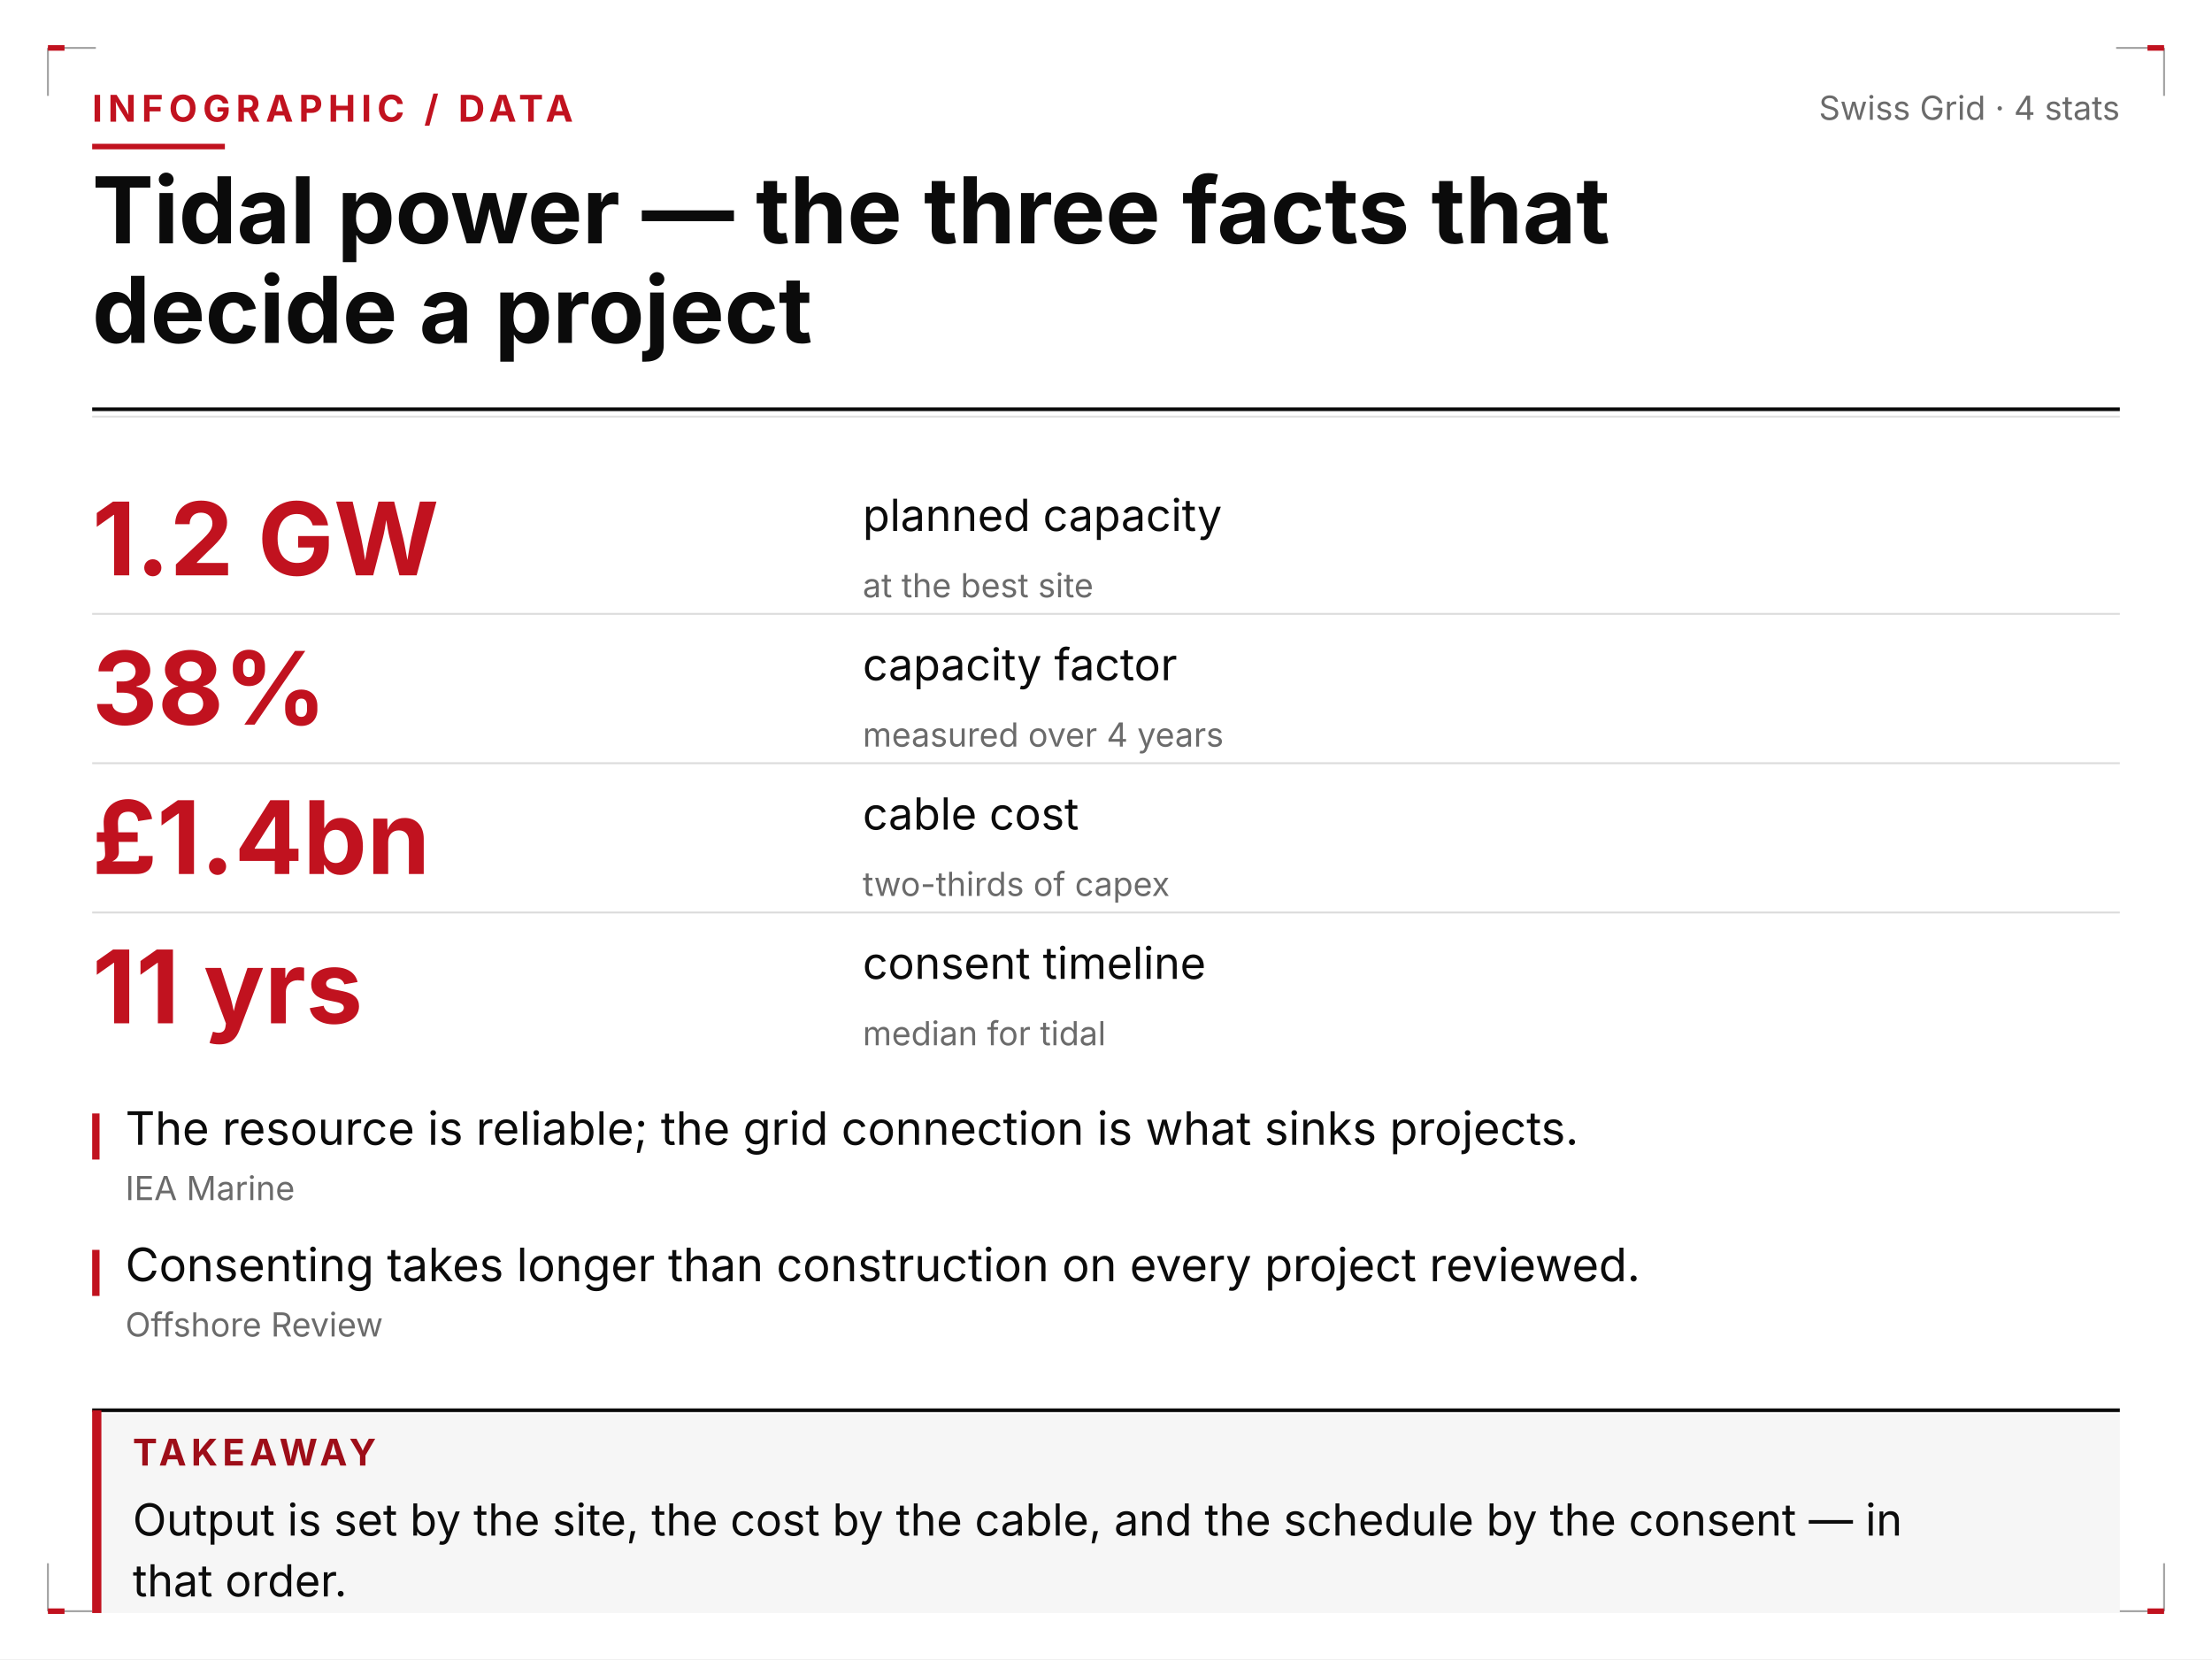
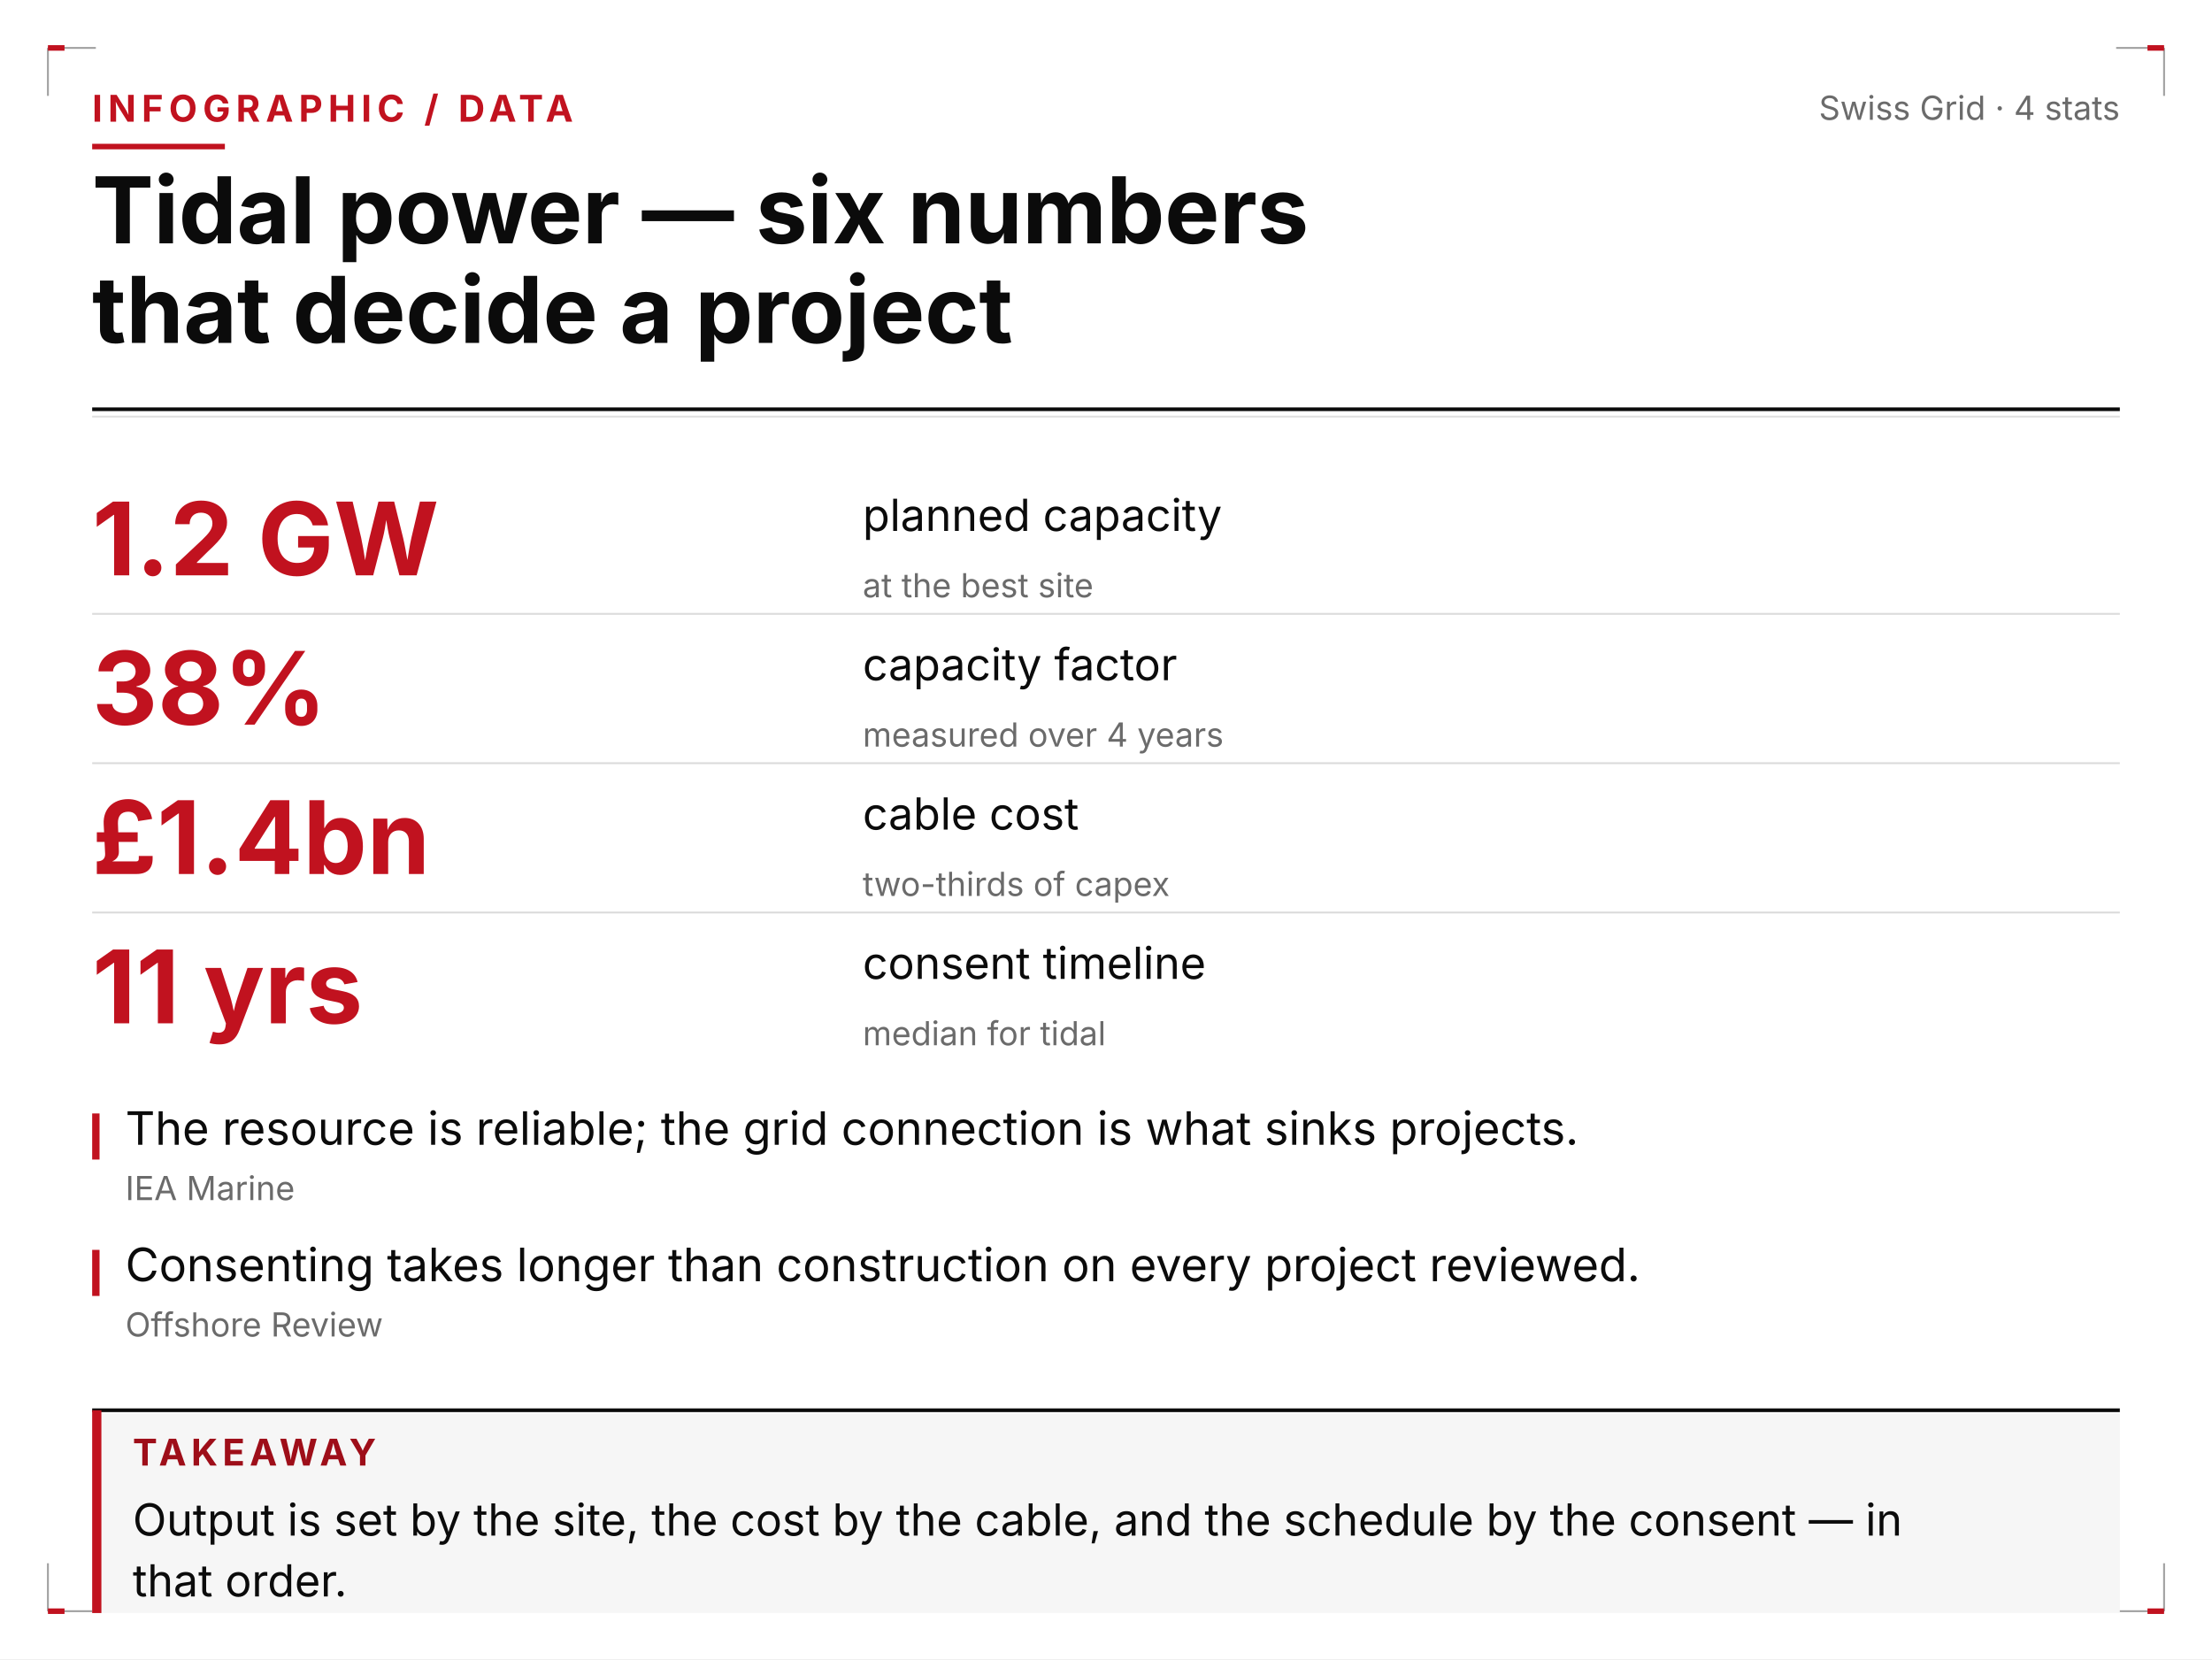
<svg xmlns="http://www.w3.org/2000/svg" width="1200" height="900" viewBox="0 0 1200 900" role="img" aria-labelledby="gfx-title gfx-desc" data-template="infographic" data-preset="swiss" data-detail="standard">
  <defs />
  <rect x="0.0" y="0.0" width="1200.0" height="900.0" fill="#ffffff" />
  <line x1="26.0" y1="26.0" x2="52.0" y2="26.0" stroke="#6b6b6b" stroke-width="1" opacity="0.65" />
  <line x1="26.0" y1="26.0" x2="26.0" y2="52.0" stroke="#6b6b6b" stroke-width="1" opacity="0.65" />
  <line x1="26.0" y1="26.0" x2="35.0" y2="26.0" stroke="#c1121f" stroke-width="3" />
  <line x1="1174.0" y1="26.0" x2="1148.0" y2="26.0" stroke="#6b6b6b" stroke-width="1" opacity="0.65" />
  <line x1="1174.0" y1="26.0" x2="1174.0" y2="52.0" stroke="#6b6b6b" stroke-width="1" opacity="0.65" />
  <line x1="1174.0" y1="26.0" x2="1165.0" y2="26.0" stroke="#c1121f" stroke-width="3" />
  <line x1="26.0" y1="874.0" x2="52.0" y2="874.0" stroke="#6b6b6b" stroke-width="1" opacity="0.65" />
  <line x1="26.0" y1="874.0" x2="26.0" y2="848.0" stroke="#6b6b6b" stroke-width="1" opacity="0.65" />
  <line x1="26.0" y1="874.0" x2="35.0" y2="874.0" stroke="#c1121f" stroke-width="3" />
  <line x1="1174.0" y1="874.0" x2="1148.0" y2="874.0" stroke="#6b6b6b" stroke-width="1" opacity="0.65" />
  <line x1="1174.0" y1="874.0" x2="1174.0" y2="848.0" stroke="#6b6b6b" stroke-width="1" opacity="0.65" />
  <line x1="1174.0" y1="874.0" x2="1165.0" y2="874.0" stroke="#c1121f" stroke-width="3" />
  <text x="50.0" y="66.0" font-family="'Inter var','Inter','DejaVu Sans','Helvetica Neue',Arial,sans-serif" font-size="20" font-weight="700" fill="#c1121f" letter-spacing="3">INFOGRAPHIC / DATA</text>
  <rect x="50.0" y="78.0" width="72.0" height="3.0" fill="#c1121f" />
  <text x="1150.0" y="65.0" font-family="'Inter var','Inter','DejaVu Sans','Helvetica Neue',Arial,sans-serif" font-size="18" font-weight="400" fill="#6b6b6b" text-anchor="end">Swiss Grid · 4 stats</text>
-   <text x="50.0" y="132.0" font-family="'Inter var','Inter','DejaVu Sans','Helvetica Neue',Arial,sans-serif" font-size="50" font-weight="700" fill="#0b0b0b">Tidal power — the three facts that</text>
-   <text x="50.0" y="186.0" font-family="'Inter var','Inter','DejaVu Sans','Helvetica Neue',Arial,sans-serif" font-size="50" font-weight="700" fill="#0b0b0b">decide a project</text>
+   <text x="50.0" y="132.0" font-family="'Inter var','Inter','DejaVu Sans','Helvetica Neue',Arial,sans-serif" font-size="50" font-weight="700" fill="#0b0b0b">Tidal power — six numbers</text>
+   <text x="50.0" y="186.0" font-family="'Inter var','Inter','DejaVu Sans','Helvetica Neue',Arial,sans-serif" font-size="50" font-weight="700" fill="#0b0b0b">that decide a project</text>
  <line x1="50.0" y1="222.0" x2="1150.0" y2="222.0" stroke="#0b0b0b" stroke-width="2" />
  <line x1="50.0" y1="226.0" x2="1150.0" y2="226.0" stroke="#e0e0e0" stroke-width="1" />
  <text x="50.0" y="312.1" font-family="'Inter var','Inter','DejaVu Sans','Helvetica Neue',Arial,sans-serif" font-size="55" font-weight="700" fill="#c1121f">1.2 GW</text>
  <text x="468.0" y="288.0" font-family="'Inter var','Inter','DejaVu Sans','Helvetica Neue',Arial,sans-serif" font-size="24" font-weight="400" fill="#0b0b0b">planned capacity</text>
  <text x="468.0" y="324.0" font-family="'Inter var','Inter','DejaVu Sans','Helvetica Neue',Arial,sans-serif" font-size="18" font-weight="400" fill="#6b6b6b">at the best site</text>
  <line x1="50.0" y1="333.0" x2="1150.0" y2="333.0" stroke="#dbdbdb" stroke-width="1" />
  <text x="50.0" y="393.1" font-family="'Inter var','Inter','DejaVu Sans','Helvetica Neue',Arial,sans-serif" font-size="55" font-weight="700" fill="#c1121f">38%</text>
  <text x="468.0" y="369.0" font-family="'Inter var','Inter','DejaVu Sans','Helvetica Neue',Arial,sans-serif" font-size="24" font-weight="400" fill="#0b0b0b">capacity factor</text>
  <text x="468.0" y="405.0" font-family="'Inter var','Inter','DejaVu Sans','Helvetica Neue',Arial,sans-serif" font-size="18" font-weight="400" fill="#6b6b6b">measured over 4 years</text>
  <line x1="50.0" y1="414.0" x2="1150.0" y2="414.0" stroke="#dbdbdb" stroke-width="1" />
  <text x="50.0" y="474.1" font-family="'Inter var','Inter','DejaVu Sans','Helvetica Neue',Arial,sans-serif" font-size="55" font-weight="700" fill="#c1121f">£1.4bn</text>
  <text x="468.0" y="450.0" font-family="'Inter var','Inter','DejaVu Sans','Helvetica Neue',Arial,sans-serif" font-size="24" font-weight="400" fill="#0b0b0b">cable cost</text>
  <text x="468.0" y="486.0" font-family="'Inter var','Inter','DejaVu Sans','Helvetica Neue',Arial,sans-serif" font-size="18" font-weight="400" fill="#6b6b6b">two-thirds of capex</text>
  <line x1="50.0" y1="495.0" x2="1150.0" y2="495.0" stroke="#dbdbdb" stroke-width="1" />
  <text x="50.0" y="555.1" font-family="'Inter var','Inter','DejaVu Sans','Helvetica Neue',Arial,sans-serif" font-size="55" font-weight="700" fill="#c1121f">11 yrs</text>
  <text x="468.0" y="531.0" font-family="'Inter var','Inter','DejaVu Sans','Helvetica Neue',Arial,sans-serif" font-size="24" font-weight="400" fill="#0b0b0b">consent timeline</text>
  <text x="468.0" y="567.0" font-family="'Inter var','Inter','DejaVu Sans','Helvetica Neue',Arial,sans-serif" font-size="18" font-weight="400" fill="#6b6b6b">median for tidal</text>
  <rect x="50.0" y="604.0" width="4.0" height="25.0" fill="#c1121f" />
  <text x="68.0" y="621.0" font-family="'Inter var','Inter','DejaVu Sans','Helvetica Neue',Arial,sans-serif" font-size="25" font-weight="400" fill="#0b0b0b">The resource is reliable; the grid connection is what sinks projects.</text>
  <text x="68.0" y="651.0" font-family="'Inter var','Inter','DejaVu Sans','Helvetica Neue',Arial,sans-serif" font-size="18" font-weight="400" fill="#6b6b6b">IEA Marine</text>
  <rect x="50.0" y="678.0" width="4.0" height="25.0" fill="#c1121f" />
  <text x="68.0" y="695.0" font-family="'Inter var','Inter','DejaVu Sans','Helvetica Neue',Arial,sans-serif" font-size="25" font-weight="400" fill="#0b0b0b">Consenting takes longer than construction on every project reviewed.</text>
  <text x="68.0" y="725.0" font-family="'Inter var','Inter','DejaVu Sans','Helvetica Neue',Arial,sans-serif" font-size="18" font-weight="400" fill="#6b6b6b">Offshore Review</text>
  <line x1="50.0" y1="765.0" x2="1150.0" y2="765.0" stroke="#0b0b0b" stroke-width="2" />
  <rect x="50.0" y="767.0" width="1100.0" height="108.0" fill="#f6f6f6" />
  <rect x="50.0" y="765.0" width="5.0" height="110.0" fill="#c1121f" />
  <text x="72.0" y="795.0" font-family="'Inter var','Inter','DejaVu Sans','Helvetica Neue',Arial,sans-serif" font-size="20" font-weight="700" fill="#9e0e19" letter-spacing="2.6">TAKEAWAY</text>
  <text x="72.0" y="833.0" font-family="'Inter var','Inter','DejaVu Sans','Helvetica Neue',Arial,sans-serif" font-size="24" font-weight="400" fill="#0b0b0b">Output is set by the site, the cost by the cable, and the schedule by the consent — in</text>
  <text x="72.0" y="866.0" font-family="'Inter var','Inter','DejaVu Sans','Helvetica Neue',Arial,sans-serif" font-size="24" font-weight="400" fill="#0b0b0b">that order.</text>
</svg>
